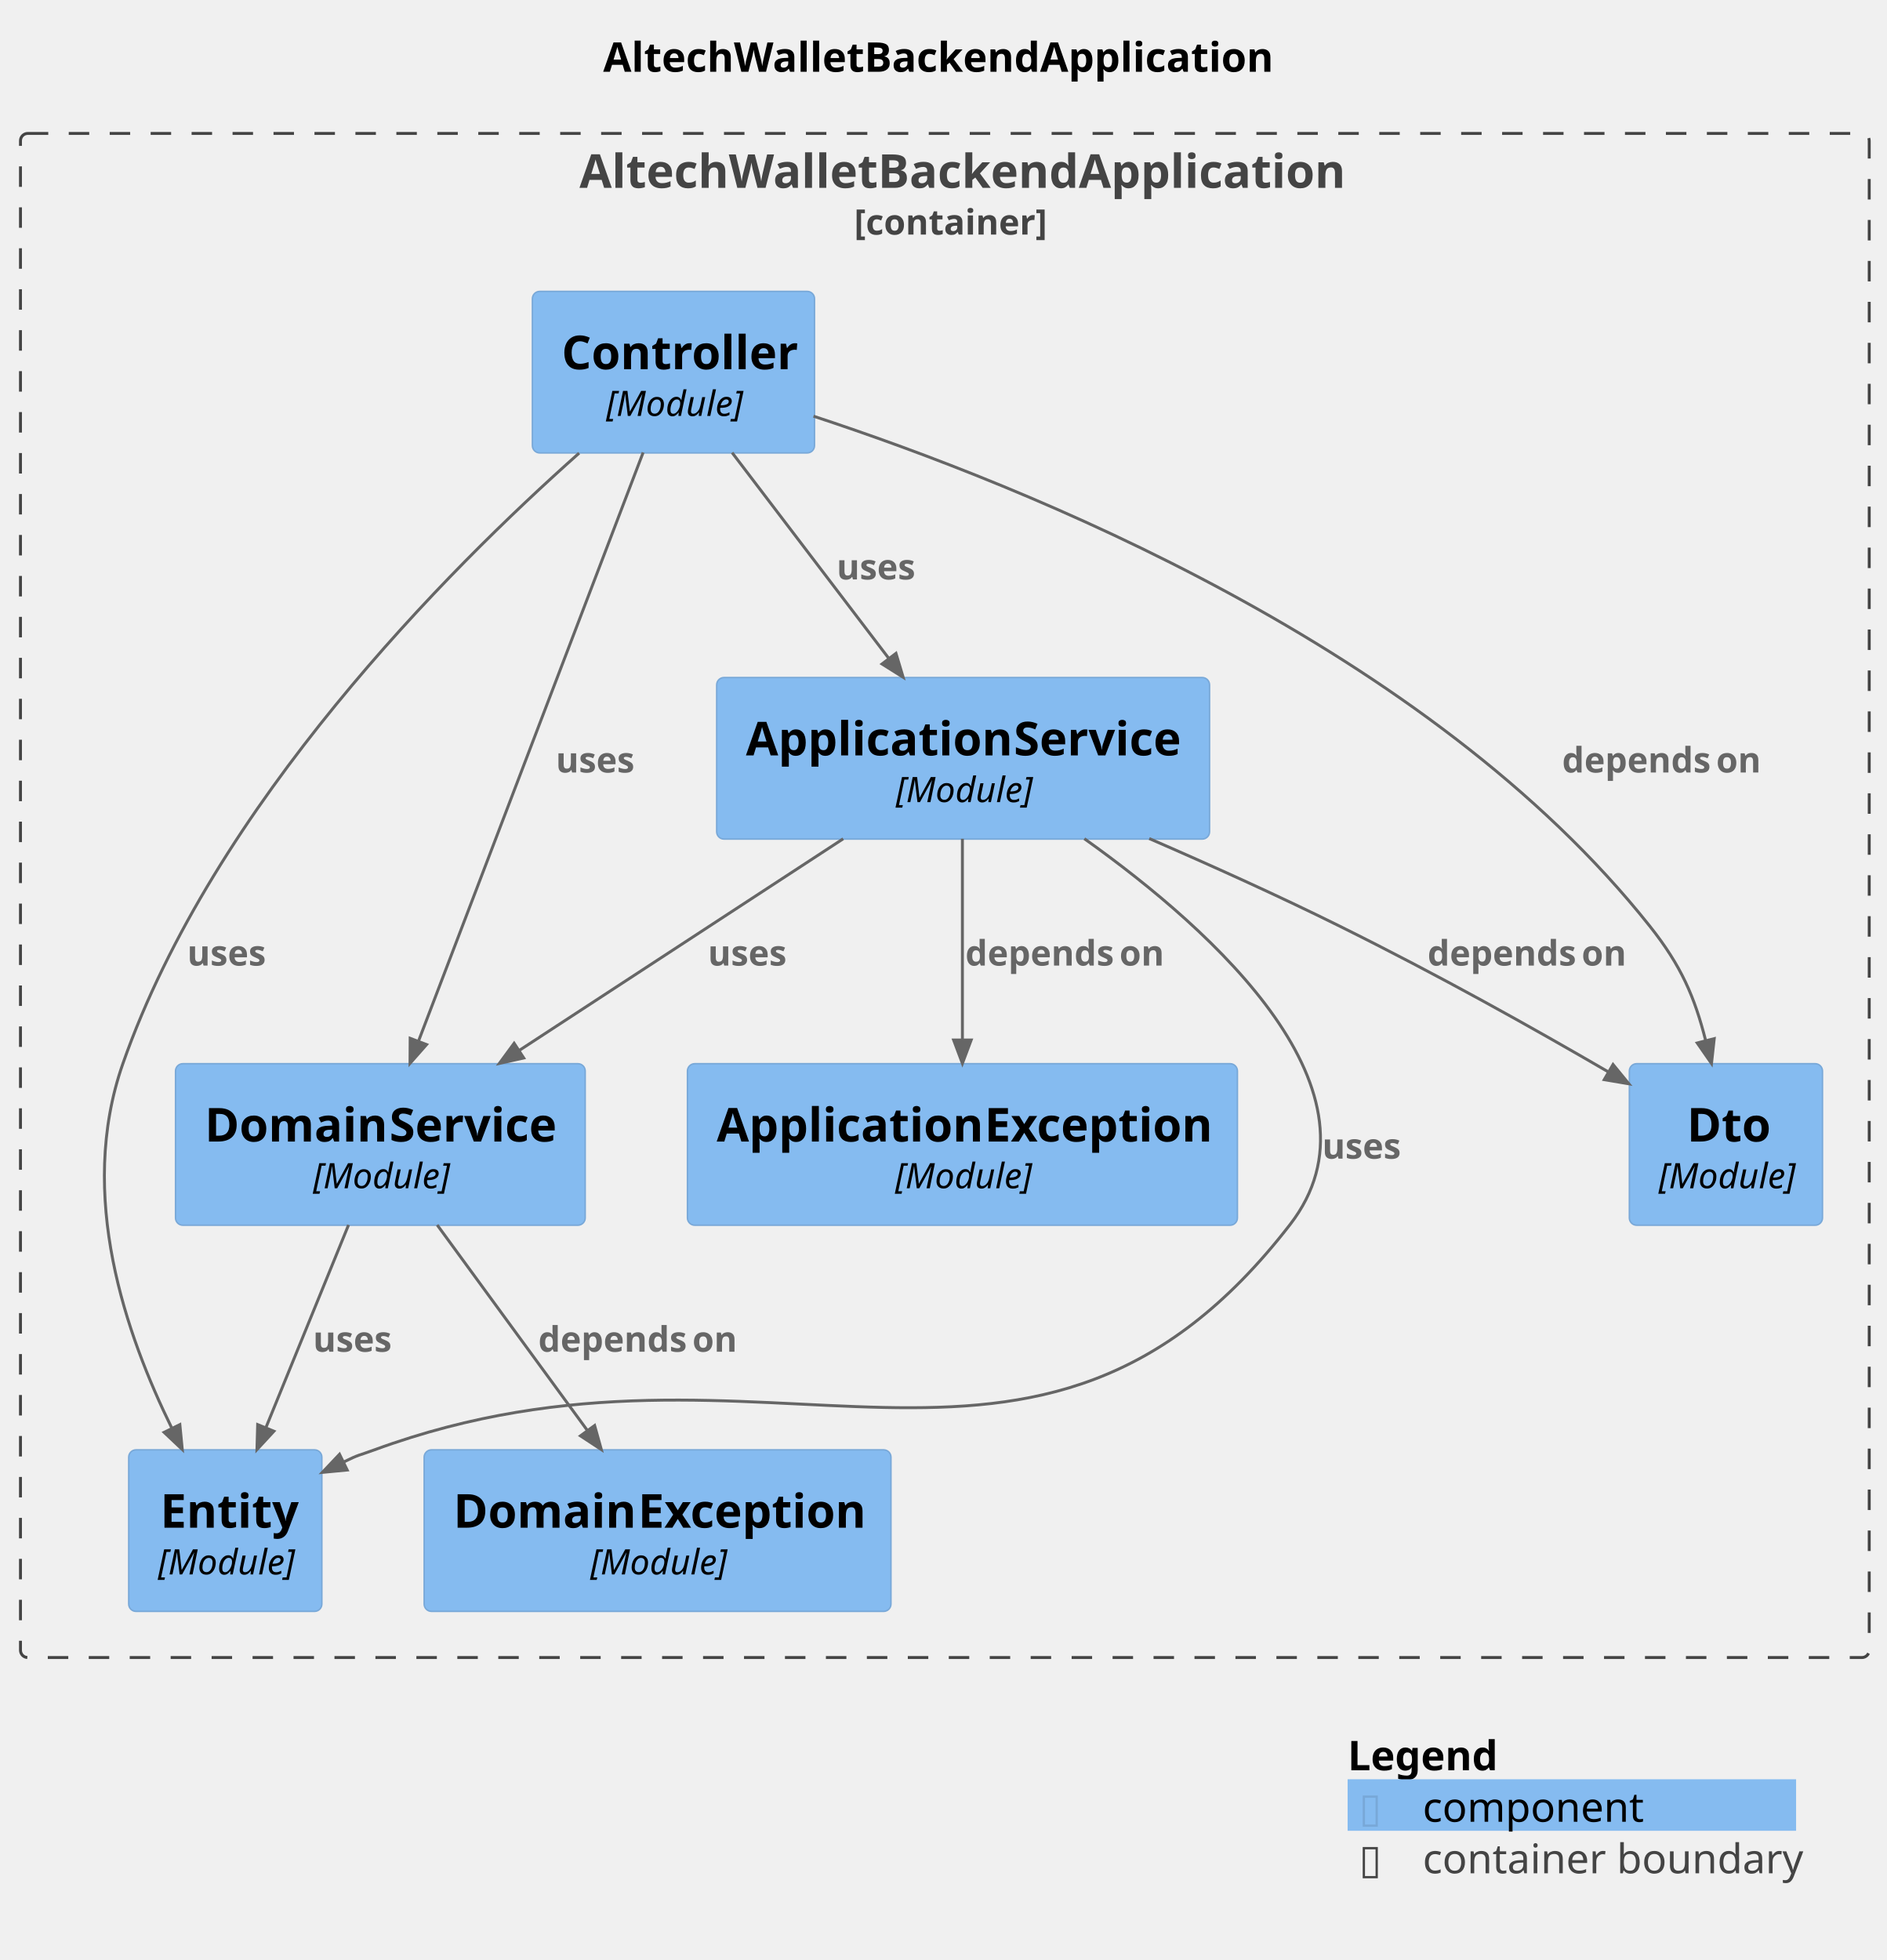
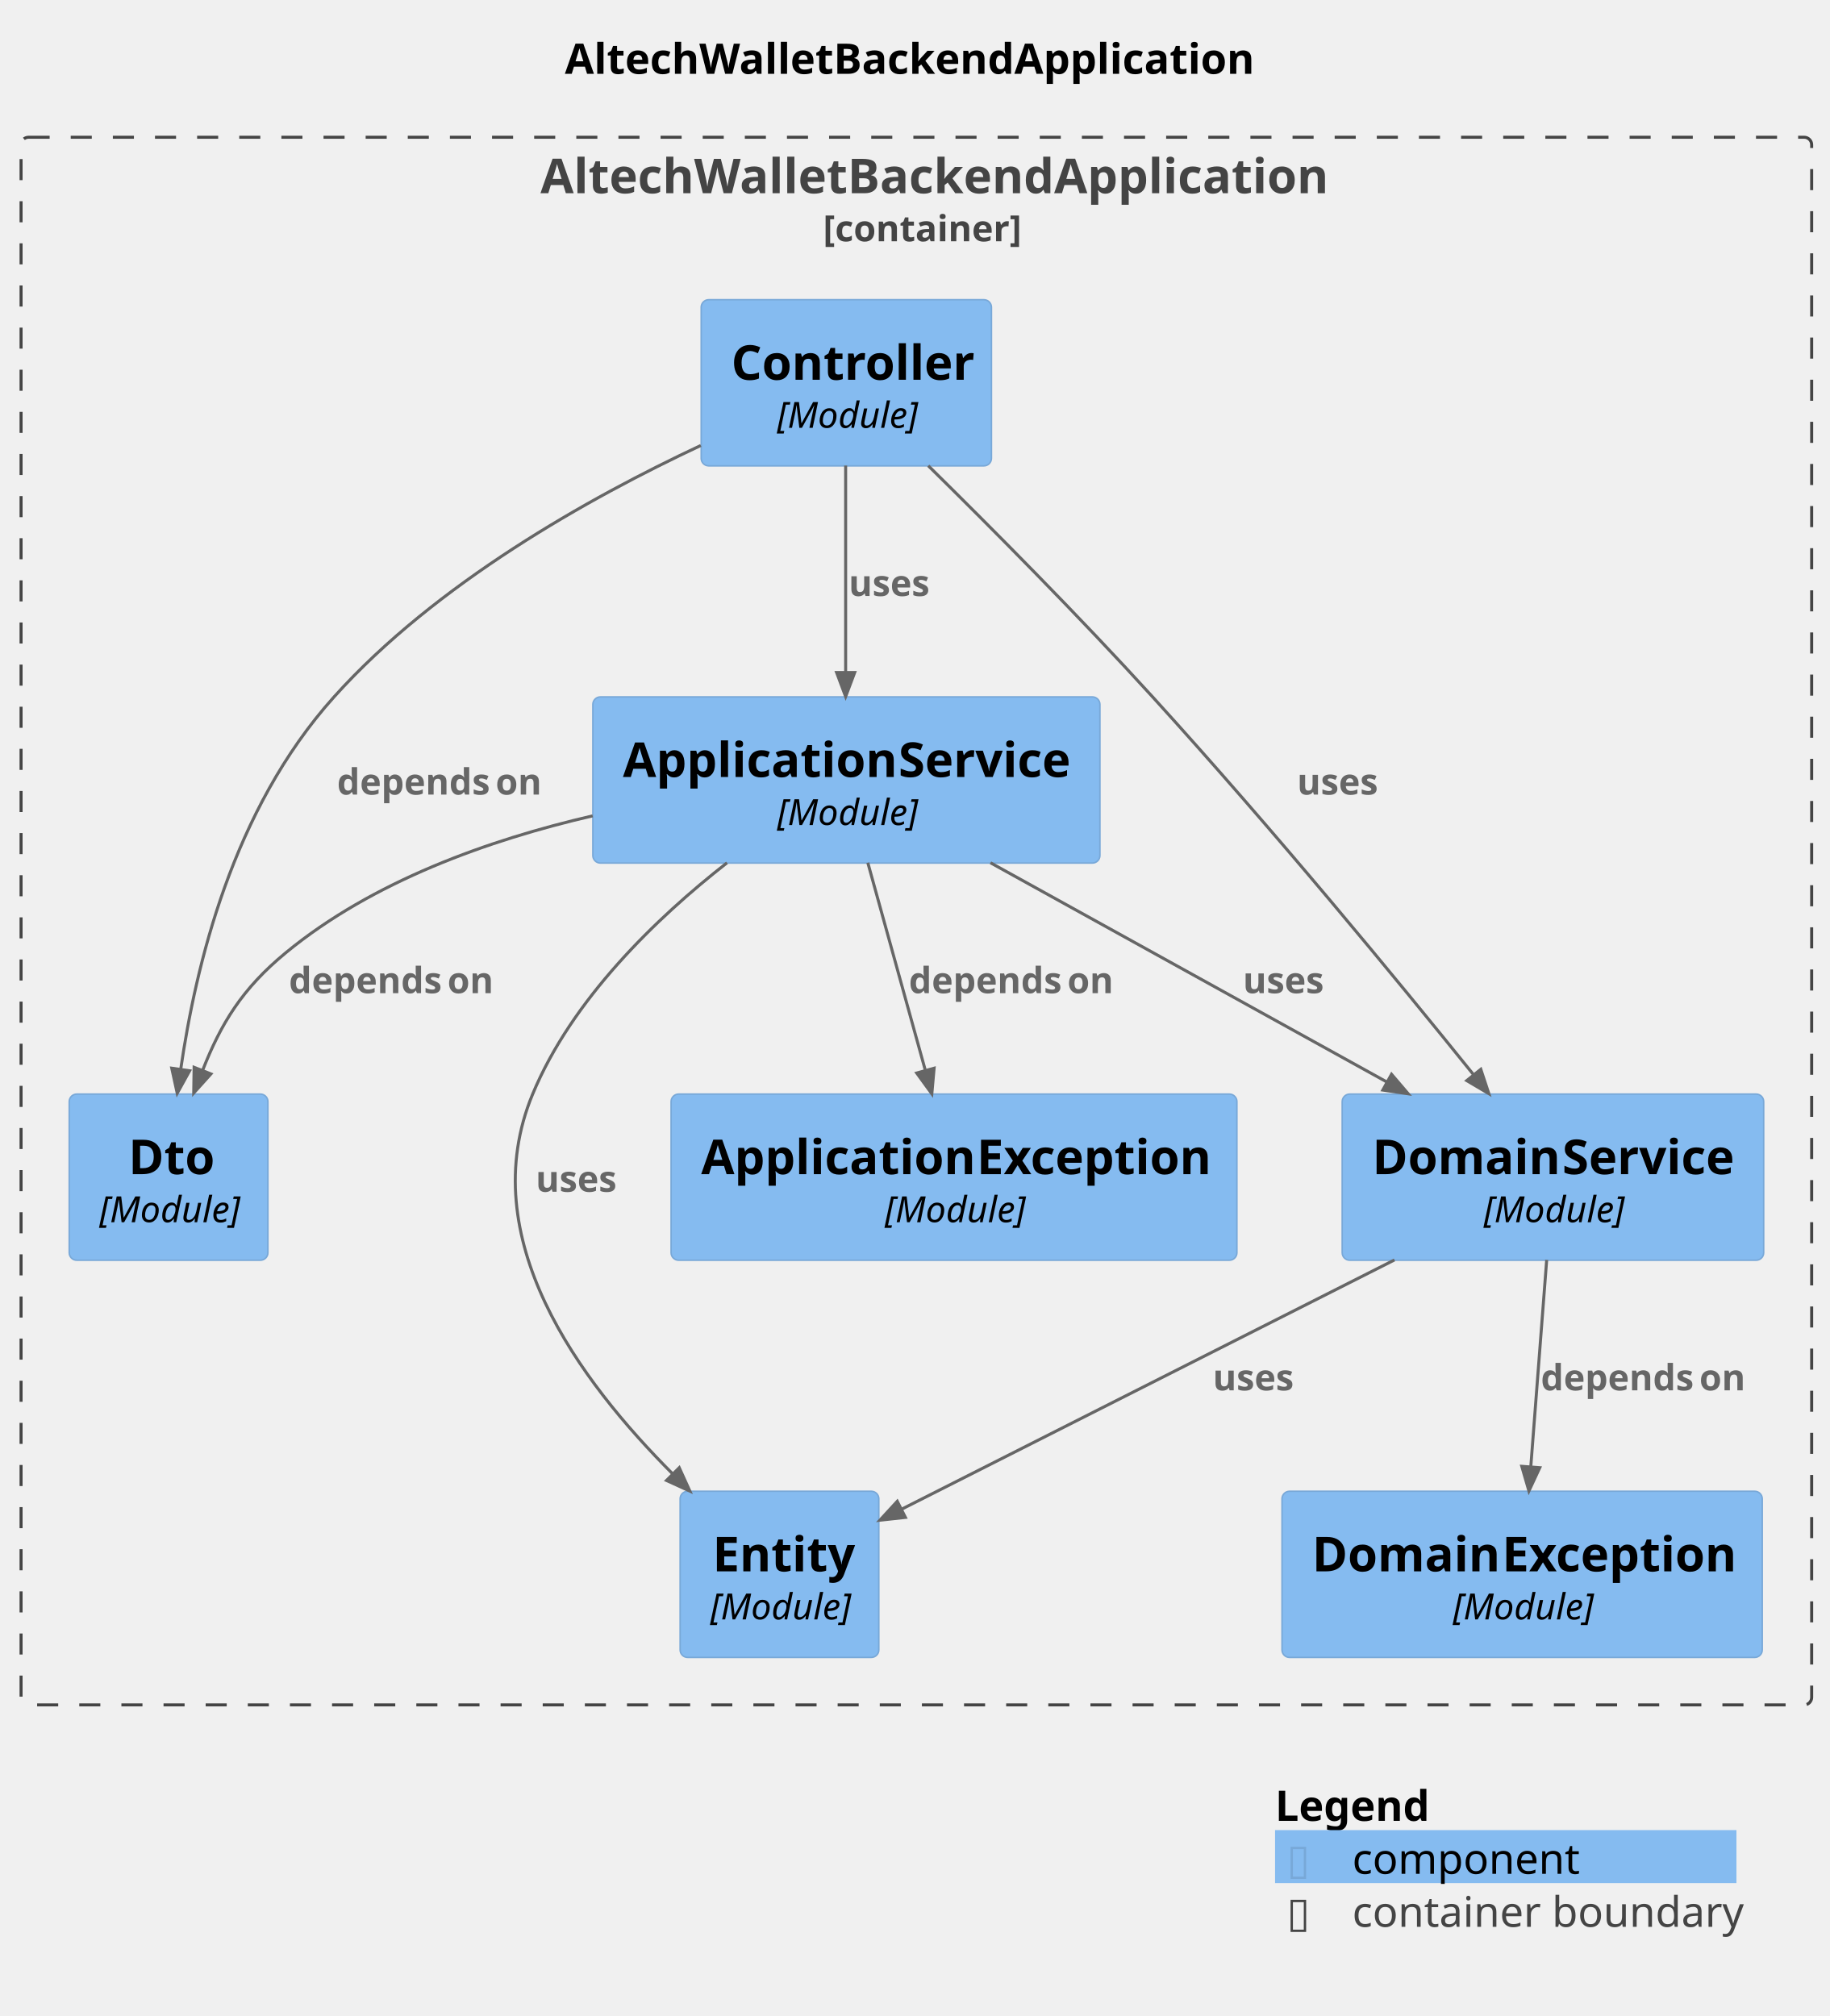
- <svg xmlns="http://www.w3.org/2000/svg" contentStyleType="text/css" data-diagram-type="DESCRIPTION" height="670px" preserveAspectRatio="none" style="width:645px;height:670px;background:#FFFFFF;" version="1.1" viewBox="0 0 645 670" width="645px" zoomAndPan="magnify">
+ <svg xmlns="http://www.w3.org/2000/svg" contentStyleType="text/css" data-diagram-type="DESCRIPTION" height="670px" preserveAspectRatio="none" style="width:608px;height:670px;background:#FFFFFF;" version="1.1" viewBox="0 0 608 670" width="608px" zoomAndPan="magnify">
  <defs />
  <g>
    <g class="title" data-source-line="2">
-       <text fill="#000000" font-family="sans-serif" font-size="14" font-weight="bold" lengthAdjust="spacing" textLength="218.593" x="206.204" y="24.533">AltechWalletBackendApplication</text>
+       <text fill="#000000" font-family="sans-serif" font-size="14" font-weight="bold" lengthAdjust="spacing" textLength="218.593" x="187.704" y="24.533">AltechWalletBackendApplication</text>
    </g>
    <g class="cluster" data-entity="AltechWalletBackendApplication.AltechWalletBackendApplication_boundary" data-source-line="1575" data-uid="ent0002" id="cluster_AltechWalletBackendApplication.AltechWalletBackendApplication_boundary">
-       <rect fill="none" height="521" rx="2.5" ry="2.5" style="stroke:#444444;stroke-width:1;stroke-dasharray:7,7;" width="632" x="7" y="45.609" />
-       <text fill="#444444" font-family="sans-serif" font-size="16" font-weight="bold" lengthAdjust="spacing" textLength="249.82" x="198.09" y="64.219">AltechWalletBackendApplication</text>
-       <text fill="#444444" font-family="sans-serif" font-size="12" font-weight="bold" lengthAdjust="spacing" textLength="62.004" x="291.998" y="80.191">[container]</text>
+       <rect fill="none" height="521" rx="2.5" ry="2.5" style="stroke:#444444;stroke-width:1;stroke-dasharray:7,7;" width="595" x="7" y="45.609" />
+       <text fill="#444444" font-family="sans-serif" font-size="16" font-weight="bold" lengthAdjust="spacing" textLength="249.82" x="179.59" y="64.219">AltechWalletBackendApplication</text>
+       <text fill="#444444" font-family="sans-serif" font-size="12" font-weight="bold" lengthAdjust="spacing" textLength="62.004" x="273.498" y="80.191">[container]</text>
    </g>
    <g class="entity" data-entity="AltechWalletBackendApplication.AltechWalletBackendApplication.ApplicationException" data-source-line="63" data-uid="ent0003" id="entity_AltechWalletBackendApplication.AltechWalletBackendApplication.ApplicationException">
-       <rect fill="#85BBF0" height="55.219" rx="2.5" ry="2.5" style="stroke:#78A8D8;stroke-width:0.5;" width="188.016" x="235" y="363.609" />
-       <text fill="#000000" font-family="sans-serif" font-size="16" font-weight="bold" lengthAdjust="spacing" textLength="87.109" x="245" y="390.219">Application</text>
-       <text fill="#000000" font-family="sans-serif" font-size="16" font-weight="bold" lengthAdjust="spacing" textLength="4.445" x="332.109" y="390.219"> </text>
-       <text fill="#000000" font-family="sans-serif" font-size="16" font-weight="bold" lengthAdjust="spacing" textLength="76.461" x="336.555" y="390.219">Exception</text>
-       <text fill="#000000" font-family="sans-serif" font-size="12" font-style="italic" lengthAdjust="spacing" textLength="46.025" x="305.995" y="406.191">[Module]</text>
+       <rect fill="#85BBF0" height="55.219" rx="2.5" ry="2.5" style="stroke:#78A8D8;stroke-width:0.5;" width="188.016" x="223" y="363.609" />
+       <text fill="#000000" font-family="sans-serif" font-size="16" font-weight="bold" lengthAdjust="spacing" textLength="87.109" x="233" y="390.219">Application</text>
+       <text fill="#000000" font-family="sans-serif" font-size="16" font-weight="bold" lengthAdjust="spacing" textLength="4.445" x="320.109" y="390.219"> </text>
+       <text fill="#000000" font-family="sans-serif" font-size="16" font-weight="bold" lengthAdjust="spacing" textLength="76.461" x="324.555" y="390.219">Exception</text>
+       <text fill="#000000" font-family="sans-serif" font-size="12" font-style="italic" lengthAdjust="spacing" textLength="46.025" x="293.995" y="406.191">[Module]</text>
    </g>
    <g class="entity" data-entity="AltechWalletBackendApplication.AltechWalletBackendApplication.Entity" data-source-line="63" data-uid="ent0004" id="entity_AltechWalletBackendApplication.AltechWalletBackendApplication.Entity">
-       <rect fill="#85BBF0" height="55.219" rx="2.5" ry="2.5" style="stroke:#78A8D8;stroke-width:0.5;" width="66.025" x="44" y="495.609" />
-       <text fill="#000000" font-family="sans-serif" font-size="16" font-weight="bold" lengthAdjust="spacing" textLength="44.445" x="54.79" y="522.219">Entity</text>
-       <text fill="#000000" font-family="sans-serif" font-size="12" font-style="italic" lengthAdjust="spacing" textLength="46.025" x="54" y="538.191">[Module]</text>
+       <rect fill="#85BBF0" height="55.219" rx="2.5" ry="2.5" style="stroke:#78A8D8;stroke-width:0.5;" width="66.025" x="226" y="495.609" />
+       <text fill="#000000" font-family="sans-serif" font-size="16" font-weight="bold" lengthAdjust="spacing" textLength="44.445" x="236.79" y="522.219">Entity</text>
+       <text fill="#000000" font-family="sans-serif" font-size="12" font-style="italic" lengthAdjust="spacing" textLength="46.025" x="236" y="538.191">[Module]</text>
    </g>
    <g class="entity" data-entity="AltechWalletBackendApplication.AltechWalletBackendApplication.DomainException" data-source-line="63" data-uid="ent0005" id="entity_AltechWalletBackendApplication.AltechWalletBackendApplication.DomainException">
-       <rect fill="#85BBF0" height="55.219" rx="2.5" ry="2.5" style="stroke:#78A8D8;stroke-width:0.5;" width="159.578" x="145" y="495.609" />
-       <text fill="#000000" font-family="sans-serif" font-size="16" font-weight="bold" lengthAdjust="spacing" textLength="58.672" x="155" y="522.219">Domain</text>
-       <text fill="#000000" font-family="sans-serif" font-size="16" font-weight="bold" lengthAdjust="spacing" textLength="4.445" x="213.672" y="522.219"> </text>
-       <text fill="#000000" font-family="sans-serif" font-size="16" font-weight="bold" lengthAdjust="spacing" textLength="76.461" x="218.117" y="522.219">Exception</text>
-       <text fill="#000000" font-family="sans-serif" font-size="12" font-style="italic" lengthAdjust="spacing" textLength="46.025" x="201.776" y="538.191">[Module]</text>
+       <rect fill="#85BBF0" height="55.219" rx="2.5" ry="2.5" style="stroke:#78A8D8;stroke-width:0.5;" width="159.578" x="426" y="495.609" />
+       <text fill="#000000" font-family="sans-serif" font-size="16" font-weight="bold" lengthAdjust="spacing" textLength="58.672" x="436" y="522.219">Domain</text>
+       <text fill="#000000" font-family="sans-serif" font-size="16" font-weight="bold" lengthAdjust="spacing" textLength="4.445" x="494.672" y="522.219"> </text>
+       <text fill="#000000" font-family="sans-serif" font-size="16" font-weight="bold" lengthAdjust="spacing" textLength="76.461" x="499.117" y="522.219">Exception</text>
+       <text fill="#000000" font-family="sans-serif" font-size="12" font-style="italic" lengthAdjust="spacing" textLength="46.025" x="482.776" y="538.191">[Module]</text>
    </g>
    <g class="entity" data-entity="AltechWalletBackendApplication.AltechWalletBackendApplication.Dto" data-source-line="63" data-uid="ent0006" id="entity_AltechWalletBackendApplication.AltechWalletBackendApplication.Dto">
-       <rect fill="#85BBF0" height="55.219" rx="2.5" ry="2.5" style="stroke:#78A8D8;stroke-width:0.5;" width="66.025" x="557" y="363.609" />
-       <text fill="#000000" font-family="sans-serif" font-size="16" font-weight="bold" lengthAdjust="spacing" textLength="26.656" x="576.685" y="390.219">Dto</text>
-       <text fill="#000000" font-family="sans-serif" font-size="12" font-style="italic" lengthAdjust="spacing" textLength="46.025" x="567" y="406.191">[Module]</text>
+       <rect fill="#85BBF0" height="55.219" rx="2.5" ry="2.5" style="stroke:#78A8D8;stroke-width:0.5;" width="66.025" x="23" y="363.609" />
+       <text fill="#000000" font-family="sans-serif" font-size="16" font-weight="bold" lengthAdjust="spacing" textLength="26.656" x="42.685" y="390.219">Dto</text>
+       <text fill="#000000" font-family="sans-serif" font-size="12" font-style="italic" lengthAdjust="spacing" textLength="46.025" x="33" y="406.191">[Module]</text>
    </g>
    <g class="entity" data-entity="AltechWalletBackendApplication.AltechWalletBackendApplication.DomainService" data-source-line="63" data-uid="ent0007" id="entity_AltechWalletBackendApplication.AltechWalletBackendApplication.DomainService">
-       <rect fill="#85BBF0" height="55.219" rx="2.5" ry="2.5" style="stroke:#78A8D8;stroke-width:0.5;" width="140.055" x="60" y="363.609" />
-       <text fill="#000000" font-family="sans-serif" font-size="16" font-weight="bold" lengthAdjust="spacing" textLength="58.672" x="70" y="390.219">Domain</text>
-       <text fill="#000000" font-family="sans-serif" font-size="16" font-weight="bold" lengthAdjust="spacing" textLength="4.445" x="128.672" y="390.219"> </text>
-       <text fill="#000000" font-family="sans-serif" font-size="16" font-weight="bold" lengthAdjust="spacing" textLength="56.938" x="133.117" y="390.219">Service</text>
-       <text fill="#000000" font-family="sans-serif" font-size="12" font-style="italic" lengthAdjust="spacing" textLength="46.025" x="107.015" y="406.191">[Module]</text>
+       <rect fill="#85BBF0" height="55.219" rx="2.5" ry="2.5" style="stroke:#78A8D8;stroke-width:0.5;" width="140.055" x="446" y="363.609" />
+       <text fill="#000000" font-family="sans-serif" font-size="16" font-weight="bold" lengthAdjust="spacing" textLength="58.672" x="456" y="390.219">Domain</text>
+       <text fill="#000000" font-family="sans-serif" font-size="16" font-weight="bold" lengthAdjust="spacing" textLength="4.445" x="514.672" y="390.219"> </text>
+       <text fill="#000000" font-family="sans-serif" font-size="16" font-weight="bold" lengthAdjust="spacing" textLength="56.938" x="519.117" y="390.219">Service</text>
+       <text fill="#000000" font-family="sans-serif" font-size="12" font-style="italic" lengthAdjust="spacing" textLength="46.025" x="493.015" y="406.191">[Module]</text>
    </g>
    <g class="entity" data-entity="AltechWalletBackendApplication.AltechWalletBackendApplication.ApplicationService" data-source-line="63" data-uid="ent0008" id="entity_AltechWalletBackendApplication.AltechWalletBackendApplication.ApplicationService">
-       <rect fill="#85BBF0" height="55.219" rx="2.5" ry="2.5" style="stroke:#78A8D8;stroke-width:0.5;" width="168.492" x="245" y="231.609" />
-       <text fill="#000000" font-family="sans-serif" font-size="16" font-weight="bold" lengthAdjust="spacing" textLength="87.109" x="255" y="258.219">Application</text>
-       <text fill="#000000" font-family="sans-serif" font-size="16" font-weight="bold" lengthAdjust="spacing" textLength="4.445" x="342.109" y="258.219"> </text>
-       <text fill="#000000" font-family="sans-serif" font-size="16" font-weight="bold" lengthAdjust="spacing" textLength="56.938" x="346.555" y="258.219">Service</text>
-       <text fill="#000000" font-family="sans-serif" font-size="12" font-style="italic" lengthAdjust="spacing" textLength="46.025" x="306.233" y="274.191">[Module]</text>
+       <rect fill="#85BBF0" height="55.219" rx="2.5" ry="2.5" style="stroke:#78A8D8;stroke-width:0.5;" width="168.492" x="197" y="231.609" />
+       <text fill="#000000" font-family="sans-serif" font-size="16" font-weight="bold" lengthAdjust="spacing" textLength="87.109" x="207" y="258.219">Application</text>
+       <text fill="#000000" font-family="sans-serif" font-size="16" font-weight="bold" lengthAdjust="spacing" textLength="4.445" x="294.109" y="258.219"> </text>
+       <text fill="#000000" font-family="sans-serif" font-size="16" font-weight="bold" lengthAdjust="spacing" textLength="56.938" x="298.555" y="258.219">Service</text>
+       <text fill="#000000" font-family="sans-serif" font-size="12" font-style="italic" lengthAdjust="spacing" textLength="46.025" x="258.233" y="274.191">[Module]</text>
    </g>
    <g class="entity" data-entity="AltechWalletBackendApplication.AltechWalletBackendApplication.Controller" data-source-line="63" data-uid="ent0009" id="entity_AltechWalletBackendApplication.AltechWalletBackendApplication.Controller">
-       <rect fill="#85BBF0" height="55.219" rx="2.5" ry="2.5" style="stroke:#78A8D8;stroke-width:0.5;" width="96.445" x="182" y="99.609" />
-       <text fill="#000000" font-family="sans-serif" font-size="16" font-weight="bold" lengthAdjust="spacing" textLength="76.445" x="192" y="126.219">Controller</text>
-       <text fill="#000000" font-family="sans-serif" font-size="12" font-style="italic" lengthAdjust="spacing" textLength="46.025" x="207.21" y="142.191">[Module]</text>
+       <rect fill="#85BBF0" height="55.219" rx="2.5" ry="2.5" style="stroke:#78A8D8;stroke-width:0.5;" width="96.445" x="233" y="99.609" />
+       <text fill="#000000" font-family="sans-serif" font-size="16" font-weight="bold" lengthAdjust="spacing" textLength="76.445" x="243" y="126.219">Controller</text>
+       <text fill="#000000" font-family="sans-serif" font-size="12" font-style="italic" lengthAdjust="spacing" textLength="46.025" x="258.21" y="142.191">[Module]</text>
    </g>
    <g class="link" data-entity-1="AltechWalletBackendApplication.AltechWalletBackendApplication.DomainService" data-entity-2="AltechWalletBackendApplication.AltechWalletBackendApplication.DomainException" data-source-line="1688" data-uid="lnk10" id="link_AltechWalletBackendApplication.AltechWalletBackendApplication.DomainService_AltechWalletBackendApplication.AltechWalletBackendApplication.DomainException">
-       <path d="M149.45,418.729 C165.85,441.159 184.471,466.64 200.851,489.06" fill="none" id="AltechWalletBackendApplication.AltechWalletBackendApplication.DomainService-to-AltechWalletBackendApplication.AltechWalletBackendApplication.DomainException" style="stroke:#666666;stroke-width:1;" />
-       <polygon fill="#666666" points="205.57,495.519,203.273,487.29,198.428,490.829,205.57,495.519" style="stroke:#666666;stroke-width:1;" />
-       <text fill="#666666" font-family="sans-serif" font-size="12" font-weight="bold" lengthAdjust="spacing" textLength="49.342" x="184" y="462.066">depends</text>
-       <text fill="#666666" font-family="sans-serif" font-size="12" font-weight="bold" lengthAdjust="spacing" textLength="3.334" x="233.342" y="462.066"> </text>
-       <text fill="#666666" font-family="sans-serif" font-size="12" font-weight="bold" lengthAdjust="spacing" textLength="14.66" x="236.676" y="462.066">on</text>
+       <path d="M513.95,418.729 C512.23,441.159 510.382,465.123 508.662,487.543" fill="none" id="AltechWalletBackendApplication.AltechWalletBackendApplication.DomainService-to-AltechWalletBackendApplication.AltechWalletBackendApplication.DomainException" style="stroke:#666666;stroke-width:1;" />
+       <polygon fill="#666666" points="508.05,495.519,511.653,487.772,505.671,487.313,508.05,495.519" style="stroke:#666666;stroke-width:1;" />
+       <text fill="#666666" font-family="sans-serif" font-size="12" font-weight="bold" lengthAdjust="spacing" textLength="49.342" x="512" y="462.066">depends</text>
+       <text fill="#666666" font-family="sans-serif" font-size="12" font-weight="bold" lengthAdjust="spacing" textLength="3.334" x="561.342" y="462.066"> </text>
+       <text fill="#666666" font-family="sans-serif" font-size="12" font-weight="bold" lengthAdjust="spacing" textLength="14.66" x="564.676" y="462.066">on</text>
    </g>
    <g class="link" data-entity-1="AltechWalletBackendApplication.AltechWalletBackendApplication.DomainService" data-entity-2="AltechWalletBackendApplication.AltechWalletBackendApplication.Entity" data-source-line="1688" data-uid="lnk11" id="link_AltechWalletBackendApplication.AltechWalletBackendApplication.DomainService_AltechWalletBackendApplication.AltechWalletBackendApplication.Entity">
-       <path d="M119.15,418.729 C110,441.159 100,465.691 90.86,488.111" fill="none" id="AltechWalletBackendApplication.AltechWalletBackendApplication.DomainService-to-AltechWalletBackendApplication.AltechWalletBackendApplication.Entity" style="stroke:#666666;stroke-width:1;" />
-       <polygon fill="#666666" points="87.84,495.519,93.638,489.244,88.082,486.979,87.84,495.519" style="stroke:#666666;stroke-width:1;" />
-       <text fill="#666666" font-family="sans-serif" font-size="12" font-weight="bold" lengthAdjust="spacing" textLength="27.352" x="107" y="462.066">uses</text>
+       <path d="M463.37,418.729 C412.12,444.659 342.919,479.658 299.509,501.618" fill="none" id="AltechWalletBackendApplication.AltechWalletBackendApplication.DomainService-to-AltechWalletBackendApplication.AltechWalletBackendApplication.Entity" style="stroke:#666666;stroke-width:1;" />
+       <polygon fill="#666666" points="292.37,505.229,300.863,504.295,298.154,498.941,292.37,505.229" style="stroke:#666666;stroke-width:1;" />
+       <text fill="#666666" font-family="sans-serif" font-size="12" font-weight="bold" lengthAdjust="spacing" textLength="27.352" x="403" y="462.066">uses</text>
    </g>
    <g class="link" data-entity-1="AltechWalletBackendApplication.AltechWalletBackendApplication.Controller" data-entity-2="AltechWalletBackendApplication.AltechWalletBackendApplication.Dto" data-source-line="1688" data-uid="lnk12" id="link_AltechWalletBackendApplication.AltechWalletBackendApplication.Controller_AltechWalletBackendApplication.AltechWalletBackendApplication.Dto">
-       <path d="M278.1,142.269 C350.87,166.169 488.44,221.439 564,316.609 C574.77,330.179 579.299,340.796 583.109,355.786" fill="none" id="AltechWalletBackendApplication.AltechWalletBackendApplication.Controller-to-AltechWalletBackendApplication.AltechWalletBackendApplication.Dto" style="stroke:#666666;stroke-width:1;" />
-       <polygon fill="#666666" points="585.08,363.539,586.017,355.047,580.202,356.525,585.08,363.539" style="stroke:#666666;stroke-width:1;" />
-       <text fill="#666666" font-family="sans-serif" font-size="12" font-weight="bold" lengthAdjust="spacing" textLength="49.342" x="534" y="264.066">depends</text>
-       <text fill="#666666" font-family="sans-serif" font-size="12" font-weight="bold" lengthAdjust="spacing" textLength="3.334" x="583.342" y="264.066"> </text>
-       <text fill="#666666" font-family="sans-serif" font-size="12" font-weight="bold" lengthAdjust="spacing" textLength="14.66" x="586.676" y="264.066">on</text>
+       <path d="M232.87,148.049 C195.61,165.499 144.83,193.949 111,231.609 C77.13,269.309 65.042,321.073 60.042,355.433" fill="none" id="AltechWalletBackendApplication.AltechWalletBackendApplication.Controller-to-AltechWalletBackendApplication.AltechWalletBackendApplication.Dto" style="stroke:#666666;stroke-width:1;" />
+       <polygon fill="#666666" points="58.89,363.349,63.011,355.865,57.073,355.001,58.89,363.349" style="stroke:#666666;stroke-width:1;" />
+       <text fill="#666666" font-family="sans-serif" font-size="12" font-weight="bold" lengthAdjust="spacing" textLength="49.342" x="112" y="264.066">depends</text>
+       <text fill="#666666" font-family="sans-serif" font-size="12" font-weight="bold" lengthAdjust="spacing" textLength="3.334" x="161.342" y="264.066"> </text>
+       <text fill="#666666" font-family="sans-serif" font-size="12" font-weight="bold" lengthAdjust="spacing" textLength="14.66" x="164.676" y="264.066">on</text>
    </g>
    <g class="link" data-entity-1="AltechWalletBackendApplication.AltechWalletBackendApplication.Controller" data-entity-2="AltechWalletBackendApplication.AltechWalletBackendApplication.DomainService" data-source-line="1688" data-uid="lnk13" id="link_AltechWalletBackendApplication.AltechWalletBackendApplication.Controller_AltechWalletBackendApplication.AltechWalletBackendApplication.DomainService">
-       <path d="M219.86,154.669 C200.69,204.889 162.202,305.735 143.022,356.005" fill="none" id="AltechWalletBackendApplication.AltechWalletBackendApplication.Controller-to-AltechWalletBackendApplication.AltechWalletBackendApplication.DomainService" style="stroke:#666666;stroke-width:1;" />
-       <polygon fill="#666666" points="140.17,363.479,145.825,357.074,140.219,354.935,140.17,363.479" style="stroke:#666666;stroke-width:1;" />
-       <text fill="#666666" font-family="sans-serif" font-size="12" font-weight="bold" lengthAdjust="spacing" textLength="27.352" x="190" y="264.066">uses</text>
+       <path d="M308.45,154.779 C329.34,175.349 358.55,204.739 383,231.609 C423.97,276.649 463.97,325.3 489.72,357.25" fill="none" id="AltechWalletBackendApplication.AltechWalletBackendApplication.Controller-to-AltechWalletBackendApplication.AltechWalletBackendApplication.DomainService" style="stroke:#666666;stroke-width:1;" />
+       <polygon fill="#666666" points="494.74,363.479,492.056,355.368,487.384,359.133,494.74,363.479" style="stroke:#666666;stroke-width:1;" />
+       <text fill="#666666" font-family="sans-serif" font-size="12" font-weight="bold" lengthAdjust="spacing" textLength="27.352" x="431" y="264.066">uses</text>
    </g>
    <g class="link" data-entity-1="AltechWalletBackendApplication.AltechWalletBackendApplication.Controller" data-entity-2="AltechWalletBackendApplication.AltechWalletBackendApplication.ApplicationService" data-source-line="1688" data-uid="lnk14" id="link_AltechWalletBackendApplication.AltechWalletBackendApplication.Controller_AltechWalletBackendApplication.AltechWalletBackendApplication.ApplicationService">
-       <path d="M250.27,154.729 C267.36,177.159 286.834,202.734 303.904,225.154" fill="none" id="AltechWalletBackendApplication.AltechWalletBackendApplication.Controller-to-AltechWalletBackendApplication.AltechWalletBackendApplication.ApplicationService" style="stroke:#666666;stroke-width:1;" />
-       <polygon fill="#666666" points="308.75,231.519,306.291,223.337,301.517,226.972,308.75,231.519" style="stroke:#666666;stroke-width:1;" />
-       <text fill="#666666" font-family="sans-serif" font-size="12" font-weight="bold" lengthAdjust="spacing" textLength="27.352" x="286" y="198.066">uses</text>
+       <path d="M281,154.729 C281,177.159 281,201.099 281,223.519" fill="none" id="AltechWalletBackendApplication.AltechWalletBackendApplication.Controller-to-AltechWalletBackendApplication.AltechWalletBackendApplication.ApplicationService" style="stroke:#666666;stroke-width:1;" />
+       <polygon fill="#666666" points="281,231.519,284,223.519,278,223.519,281,231.519" style="stroke:#666666;stroke-width:1;" />
+       <text fill="#666666" font-family="sans-serif" font-size="12" font-weight="bold" lengthAdjust="spacing" textLength="27.352" x="282" y="198.066">uses</text>
    </g>
-     <g class="link" data-entity-1="AltechWalletBackendApplication.AltechWalletBackendApplication.Controller" data-entity-2="AltechWalletBackendApplication.AltechWalletBackendApplication.Entity" data-source-line="1688" data-uid="lnk15" id="link_AltechWalletBackendApplication.AltechWalletBackendApplication.Controller_AltechWalletBackendApplication.AltechWalletBackendApplication.Entity">
-       <path d="M197.98,154.889 C152.98,194.859 73.04,274.979 42,363.609 C26.21,408.689 43.151,456.375 58.791,488.305" fill="none" id="AltechWalletBackendApplication.AltechWalletBackendApplication.Controller-to-AltechWalletBackendApplication.AltechWalletBackendApplication.Entity" style="stroke:#666666;stroke-width:1;" />
-       <polygon fill="#666666" points="62.31,495.489,61.485,486.985,56.097,489.625,62.31,495.489" style="stroke:#666666;stroke-width:1;" />
-       <text fill="#666666" font-family="sans-serif" font-size="12" font-weight="bold" lengthAdjust="spacing" textLength="27.352" x="64" y="330.066">uses</text>
+     <g class="link" data-entity-1="AltechWalletBackendApplication.AltechWalletBackendApplication.ApplicationService" data-entity-2="AltechWalletBackendApplication.AltechWalletBackendApplication.Dto" data-source-line="1688" data-uid="lnk15" id="link_AltechWalletBackendApplication.AltechWalletBackendApplication.ApplicationService_AltechWalletBackendApplication.AltechWalletBackendApplication.Dto">
+       <path d="M196.94,271.139 C162.38,279.129 123.79,292.899 95,316.609 C80.39,328.639 73.444,340.153 67.294,355.813" fill="none" id="AltechWalletBackendApplication.AltechWalletBackendApplication.ApplicationService-to-AltechWalletBackendApplication.AltechWalletBackendApplication.Dto" style="stroke:#666666;stroke-width:1;" />
+       <polygon fill="#666666" points="64.37,363.259,70.087,356.91,64.502,354.716,64.37,363.259" style="stroke:#666666;stroke-width:1;" />
+       <text fill="#666666" font-family="sans-serif" font-size="12" font-weight="bold" lengthAdjust="spacing" textLength="49.342" x="96" y="330.066">depends</text>
+       <text fill="#666666" font-family="sans-serif" font-size="12" font-weight="bold" lengthAdjust="spacing" textLength="3.334" x="145.342" y="330.066"> </text>
+       <text fill="#666666" font-family="sans-serif" font-size="12" font-weight="bold" lengthAdjust="spacing" textLength="14.66" x="148.676" y="330.066">on</text>
    </g>
-     <g class="link" data-entity-1="AltechWalletBackendApplication.AltechWalletBackendApplication.ApplicationService" data-entity-2="AltechWalletBackendApplication.AltechWalletBackendApplication.Dto" data-source-line="1688" data-uid="lnk16" id="link_AltechWalletBackendApplication.AltechWalletBackendApplication.ApplicationService_AltechWalletBackendApplication.AltechWalletBackendApplication.Dto">
-       <path d="M392.87,286.649 C413.82,295.739 437.08,306.229 458,316.609 C492.31,333.629 523.503,351.119 549.913,366.469" fill="none" id="AltechWalletBackendApplication.AltechWalletBackendApplication.ApplicationService-to-AltechWalletBackendApplication.AltechWalletBackendApplication.Dto" style="stroke:#666666;stroke-width:1;" />
-       <polygon fill="#666666" points="556.83,370.489,551.421,363.876,548.406,369.063,556.83,370.489" style="stroke:#666666;stroke-width:1;" />
-       <text fill="#666666" font-family="sans-serif" font-size="12" font-weight="bold" lengthAdjust="spacing" textLength="49.342" x="488" y="330.066">depends</text>
-       <text fill="#666666" font-family="sans-serif" font-size="12" font-weight="bold" lengthAdjust="spacing" textLength="3.334" x="537.342" y="330.066"> </text>
-       <text fill="#666666" font-family="sans-serif" font-size="12" font-weight="bold" lengthAdjust="spacing" textLength="14.66" x="540.676" y="330.066">on</text>
+     <g class="link" data-entity-1="AltechWalletBackendApplication.AltechWalletBackendApplication.ApplicationService" data-entity-2="AltechWalletBackendApplication.AltechWalletBackendApplication.ApplicationException" data-source-line="1688" data-uid="lnk16" id="link_AltechWalletBackendApplication.AltechWalletBackendApplication.ApplicationService_AltechWalletBackendApplication.AltechWalletBackendApplication.ApplicationException">
+       <path d="M288.37,286.729 C294.58,309.159 301.295,333.39 307.505,355.81" fill="none" id="AltechWalletBackendApplication.AltechWalletBackendApplication.ApplicationService-to-AltechWalletBackendApplication.AltechWalletBackendApplication.ApplicationException" style="stroke:#666666;stroke-width:1;" />
+       <polygon fill="#666666" points="309.64,363.519,310.396,355.009,304.613,356.611,309.64,363.519" style="stroke:#666666;stroke-width:1;" />
+       <text fill="#666666" font-family="sans-serif" font-size="12" font-weight="bold" lengthAdjust="spacing" textLength="49.342" x="302" y="330.066">depends</text>
+       <text fill="#666666" font-family="sans-serif" font-size="12" font-weight="bold" lengthAdjust="spacing" textLength="3.334" x="351.342" y="330.066"> </text>
+       <text fill="#666666" font-family="sans-serif" font-size="12" font-weight="bold" lengthAdjust="spacing" textLength="14.66" x="354.676" y="330.066">on</text>
    </g>
-     <g class="link" data-entity-1="AltechWalletBackendApplication.AltechWalletBackendApplication.ApplicationService" data-entity-2="AltechWalletBackendApplication.AltechWalletBackendApplication.ApplicationException" data-source-line="1688" data-uid="lnk17" id="link_AltechWalletBackendApplication.AltechWalletBackendApplication.ApplicationService_AltechWalletBackendApplication.AltechWalletBackendApplication.ApplicationException">
-       <path d="M329,286.729 C329,309.159 329,333.099 329,355.519" fill="none" id="AltechWalletBackendApplication.AltechWalletBackendApplication.ApplicationService-to-AltechWalletBackendApplication.AltechWalletBackendApplication.ApplicationException" style="stroke:#666666;stroke-width:1;" />
-       <polygon fill="#666666" points="329,363.519,332,355.519,326,355.519,329,363.519" style="stroke:#666666;stroke-width:1;" />
-       <text fill="#666666" font-family="sans-serif" font-size="12" font-weight="bold" lengthAdjust="spacing" textLength="49.342" x="330" y="330.066">depends</text>
-       <text fill="#666666" font-family="sans-serif" font-size="12" font-weight="bold" lengthAdjust="spacing" textLength="3.334" x="379.342" y="330.066"> </text>
-       <text fill="#666666" font-family="sans-serif" font-size="12" font-weight="bold" lengthAdjust="spacing" textLength="14.66" x="382.676" y="330.066">on</text>
+     <g class="link" data-entity-1="AltechWalletBackendApplication.AltechWalletBackendApplication.ApplicationService" data-entity-2="AltechWalletBackendApplication.AltechWalletBackendApplication.Entity" data-source-line="1688" data-uid="lnk17" id="link_AltechWalletBackendApplication.AltechWalletBackendApplication.ApplicationService_AltechWalletBackendApplication.AltechWalletBackendApplication.Entity">
+       <path d="M241.58,286.749 C217.98,305.209 190.1,332.089 177,363.609 C157.08,411.529 192.678,458.938 223.588,489.898" fill="none" id="AltechWalletBackendApplication.AltechWalletBackendApplication.ApplicationService-to-AltechWalletBackendApplication.AltechWalletBackendApplication.Entity" style="stroke:#666666;stroke-width:1;" />
+       <polygon fill="#666666" points="229.24,495.559,225.711,487.778,221.465,492.018,229.24,495.559" style="stroke:#666666;stroke-width:1;" />
+       <text fill="#666666" font-family="sans-serif" font-size="12" font-weight="bold" lengthAdjust="spacing" textLength="27.352" x="178" y="396.066">uses</text>
    </g>
    <g class="link" data-entity-1="AltechWalletBackendApplication.AltechWalletBackendApplication.ApplicationService" data-entity-2="AltechWalletBackendApplication.AltechWalletBackendApplication.DomainService" data-source-line="1688" data-uid="lnk18" id="link_AltechWalletBackendApplication.AltechWalletBackendApplication.ApplicationService_AltechWalletBackendApplication.AltechWalletBackendApplication.DomainService">
-       <path d="M288.25,286.729 C253.91,309.159 211.718,336.724 177.398,359.144" fill="none" id="AltechWalletBackendApplication.AltechWalletBackendApplication.ApplicationService-to-AltechWalletBackendApplication.AltechWalletBackendApplication.DomainService" style="stroke:#666666;stroke-width:1;" />
-       <polygon fill="#666666" points="170.7,363.519,179.038,361.656,175.757,356.632,170.7,363.519" style="stroke:#666666;stroke-width:1;" />
-       <text fill="#666666" font-family="sans-serif" font-size="12" font-weight="bold" lengthAdjust="spacing" textLength="27.352" x="242" y="330.066">uses</text>
-     </g>
-     <g class="link" data-entity-1="AltechWalletBackendApplication.AltechWalletBackendApplication.ApplicationService" data-entity-2="AltechWalletBackendApplication.AltechWalletBackendApplication.Entity" data-source-line="1688" data-uid="lnk19" id="link_AltechWalletBackendApplication.AltechWalletBackendApplication.ApplicationService_AltechWalletBackendApplication.AltechWalletBackendApplication.Entity">
-       <path d="M370.69,286.699 C415.51,318.599 475.94,373.439 441,418.609 C353.35,531.929 262.51,446.309 128,495.609 C122.1,497.769 123.2,496.971 117.38,499.811" fill="none" id="AltechWalletBackendApplication.AltechWalletBackendApplication.ApplicationService-to-AltechWalletBackendApplication.AltechWalletBackendApplication.Entity" style="stroke:#666666;stroke-width:1;" />
-       <polygon fill="#666666" points="110.19,503.319,118.695,502.507,116.064,497.115,110.19,503.319" style="stroke:#666666;stroke-width:1;" />
-       <text fill="#666666" font-family="sans-serif" font-size="12" font-weight="bold" lengthAdjust="spacing" textLength="27.352" x="452" y="396.066">uses</text>
+       <path d="M329.12,286.729 C369.68,309.159 420.41,337.227 460.94,359.647" fill="none" id="AltechWalletBackendApplication.AltechWalletBackendApplication.ApplicationService-to-AltechWalletBackendApplication.AltechWalletBackendApplication.DomainService" style="stroke:#666666;stroke-width:1;" />
+       <polygon fill="#666666" points="467.94,363.519,462.392,357.022,459.488,362.272,467.94,363.519" style="stroke:#666666;stroke-width:1;" />
+       <text fill="#666666" font-family="sans-serif" font-size="12" font-weight="bold" lengthAdjust="spacing" textLength="27.352" x="413" y="330.066">uses</text>
    </g>
    <g class="legend" data-source-line="1492">
-       <rect fill="none" height="17.609" style="stroke:none;stroke-width:1;" width="153.31" x="460.69" y="590.609" />
-       <text fill="#000000" font-family="sans-serif" font-size="14" font-weight="bold" lengthAdjust="spacing" textLength="49.779" x="460.69" y="605.143">Legend</text>
-       <text fill="#FFFFFF" font-family="sans-serif" font-size="14" lengthAdjust="spacing" textLength="3.89" x="514.359" y="605.143"> </text>
-       <rect fill="#85BBF0" height="17.609" style="stroke:none;stroke-width:1;" width="153.31" x="460.69" y="608.219" />
-       <text fill="#78A8D8" font-family="sans-serif" font-size="14" lengthAdjust="spacing" textLength="14" x="464.58" y="622.752">▯</text>
-       <text fill="#FFFFFF" font-family="sans-serif" font-size="14" lengthAdjust="spacing" textLength="3.89" x="478.58" y="622.752"> </text>
-       <text fill="#000000" font-family="sans-serif" font-size="14" lengthAdjust="spacing" textLength="69.269" x="486.359" y="622.752">component</text>
-       <text fill="#FFFFFF" font-family="sans-serif" font-size="14" lengthAdjust="spacing" textLength="3.89" x="559.518" y="622.752"> </text>
-       <rect fill="none" height="17.609" style="stroke:none;stroke-width:1;" width="153.31" x="460.69" y="625.828" />
-       <text fill="#444444" font-family="sans-serif" font-size="14" lengthAdjust="spacing" textLength="14" x="464.58" y="640.361">▯</text>
-       <text fill="#FFFFFF" font-family="sans-serif" font-size="14" lengthAdjust="spacing" textLength="3.89" x="478.58" y="640.361"> </text>
-       <text fill="#444444" font-family="sans-serif" font-size="14" lengthAdjust="spacing" textLength="119.861" x="486.359" y="640.361">container boundary</text>
-       <text fill="#FFFFFF" font-family="sans-serif" font-size="14" lengthAdjust="spacing" textLength="3.89" x="610.11" y="640.361"> </text>
-       <line style="stroke:none;stroke-width:1;" x1="460.69" x2="614" y1="590.609" y2="590.609" />
-       <line style="stroke:none;stroke-width:1;" x1="460.69" x2="614" y1="608.219" y2="608.219" />
-       <line style="stroke:none;stroke-width:1;" x1="460.69" x2="614" y1="625.828" y2="625.828" />
-       <line style="stroke:none;stroke-width:1;" x1="460.69" x2="614" y1="643.438" y2="643.438" />
-       <line style="stroke:none;stroke-width:1;" x1="460.69" x2="460.69" y1="590.609" y2="643.438" />
-       <line style="stroke:none;stroke-width:1;" x1="614" x2="614" y1="590.609" y2="643.438" />
+       <rect fill="none" height="17.609" style="stroke:none;stroke-width:1;" width="153.31" x="423.69" y="590.609" />
+       <text fill="#000000" font-family="sans-serif" font-size="14" font-weight="bold" lengthAdjust="spacing" textLength="49.779" x="423.69" y="605.143">Legend</text>
+       <text fill="#FFFFFF" font-family="sans-serif" font-size="14" lengthAdjust="spacing" textLength="3.89" x="477.359" y="605.143"> </text>
+       <rect fill="#85BBF0" height="17.609" style="stroke:none;stroke-width:1;" width="153.31" x="423.69" y="608.219" />
+       <text fill="#78A8D8" font-family="sans-serif" font-size="14" lengthAdjust="spacing" textLength="14" x="427.58" y="622.752">▯</text>
+       <text fill="#FFFFFF" font-family="sans-serif" font-size="14" lengthAdjust="spacing" textLength="3.89" x="441.58" y="622.752"> </text>
+       <text fill="#000000" font-family="sans-serif" font-size="14" lengthAdjust="spacing" textLength="69.269" x="449.359" y="622.752">component</text>
+       <text fill="#FFFFFF" font-family="sans-serif" font-size="14" lengthAdjust="spacing" textLength="3.89" x="522.518" y="622.752"> </text>
+       <rect fill="none" height="17.609" style="stroke:none;stroke-width:1;" width="153.31" x="423.69" y="625.828" />
+       <text fill="#444444" font-family="sans-serif" font-size="14" lengthAdjust="spacing" textLength="14" x="427.58" y="640.361">▯</text>
+       <text fill="#FFFFFF" font-family="sans-serif" font-size="14" lengthAdjust="spacing" textLength="3.89" x="441.58" y="640.361"> </text>
+       <text fill="#444444" font-family="sans-serif" font-size="14" lengthAdjust="spacing" textLength="119.861" x="449.359" y="640.361">container boundary</text>
+       <text fill="#FFFFFF" font-family="sans-serif" font-size="14" lengthAdjust="spacing" textLength="3.89" x="573.11" y="640.361"> </text>
+       <line style="stroke:none;stroke-width:1;" x1="423.69" x2="577" y1="590.609" y2="590.609" />
+       <line style="stroke:none;stroke-width:1;" x1="423.69" x2="577" y1="608.219" y2="608.219" />
+       <line style="stroke:none;stroke-width:1;" x1="423.69" x2="577" y1="625.828" y2="625.828" />
+       <line style="stroke:none;stroke-width:1;" x1="423.69" x2="577" y1="643.438" y2="643.438" />
+       <line style="stroke:none;stroke-width:1;" x1="423.69" x2="423.69" y1="590.609" y2="643.438" />
+       <line style="stroke:none;stroke-width:1;" x1="577" x2="577" y1="590.609" y2="643.438" />
    </g>
  </g>
</svg>
